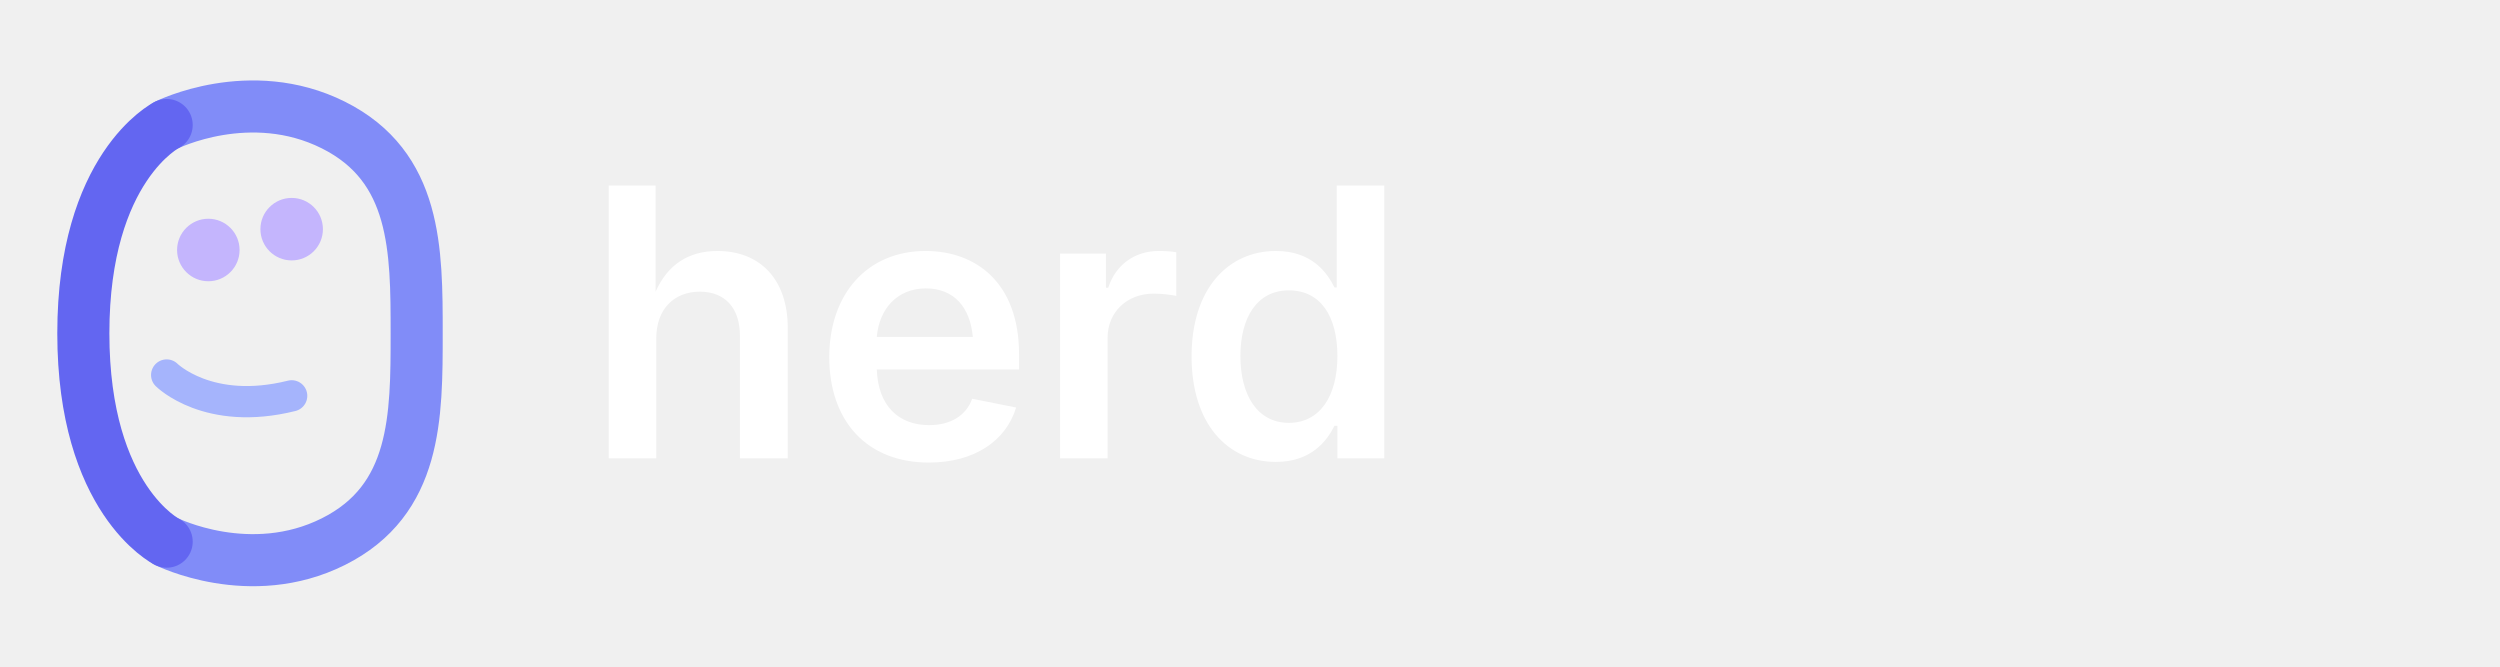
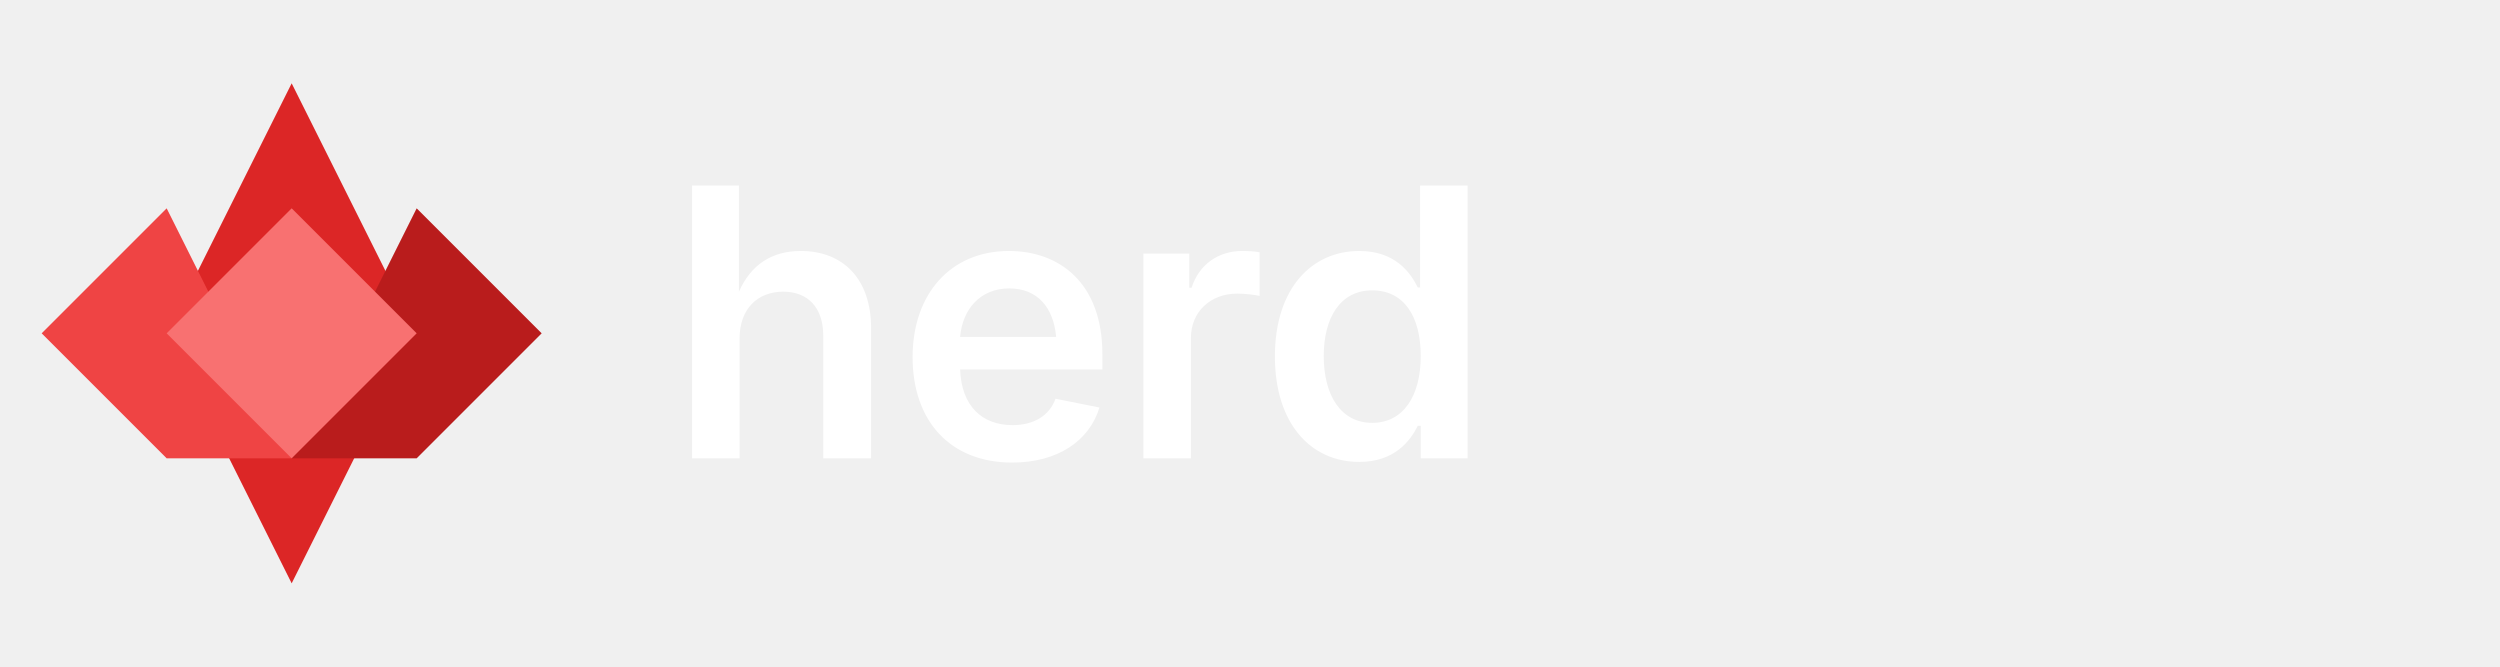
<svg xmlns="http://www.w3.org/2000/svg" width="120" height="32" viewBox="0 0 120 32" fill="none">
-   <path d="M8 6C8 6 12 4 16 6C20 8 20 12 20 16C20 20 20 24 16 26C12 28 8 26 8 26" stroke="#818cf8" stroke-width="2.5" stroke-linecap="round" />
-   <path d="M8 6C8 6 4 8 4 16C4 24 8 26 8 26" stroke="#6366f1" stroke-width="2.5" stroke-linecap="round" />
-   <circle cx="10" cy="12" r="1.5" fill="#c4b5fd" />
-   <circle cx="14" cy="11" r="1.5" fill="#c4b5fd" />
-   <path d="M8 18C8 18 10 20 14 19" stroke="#a5b4fc" stroke-width="1.5" stroke-linecap="round" />
-   <text x="28" y="22" font-family="system-ui, -apple-system, sans-serif" font-size="18" font-weight="600" fill="#ffffff">herd</text>
+   <g transform="translate(2, 4)">
+     <polygon points="12,0 18,12 12,24 6,12" fill="#dc2626" />
+     <polygon points="6,6 12,18 6,18 0,12" fill="#ef4444" />
+     <polygon points="18,6 24,12 18,18 12,18" fill="#b91c1c" />
+     <polygon points="12,6 18,12 12,18 6,12" fill="#f87171" />
+   </g>
+   <text x="32" y="22" font-family="system-ui, -apple-system, sans-serif" font-size="18" font-weight="600" fill="#ffffff">herd</text>
</svg>
